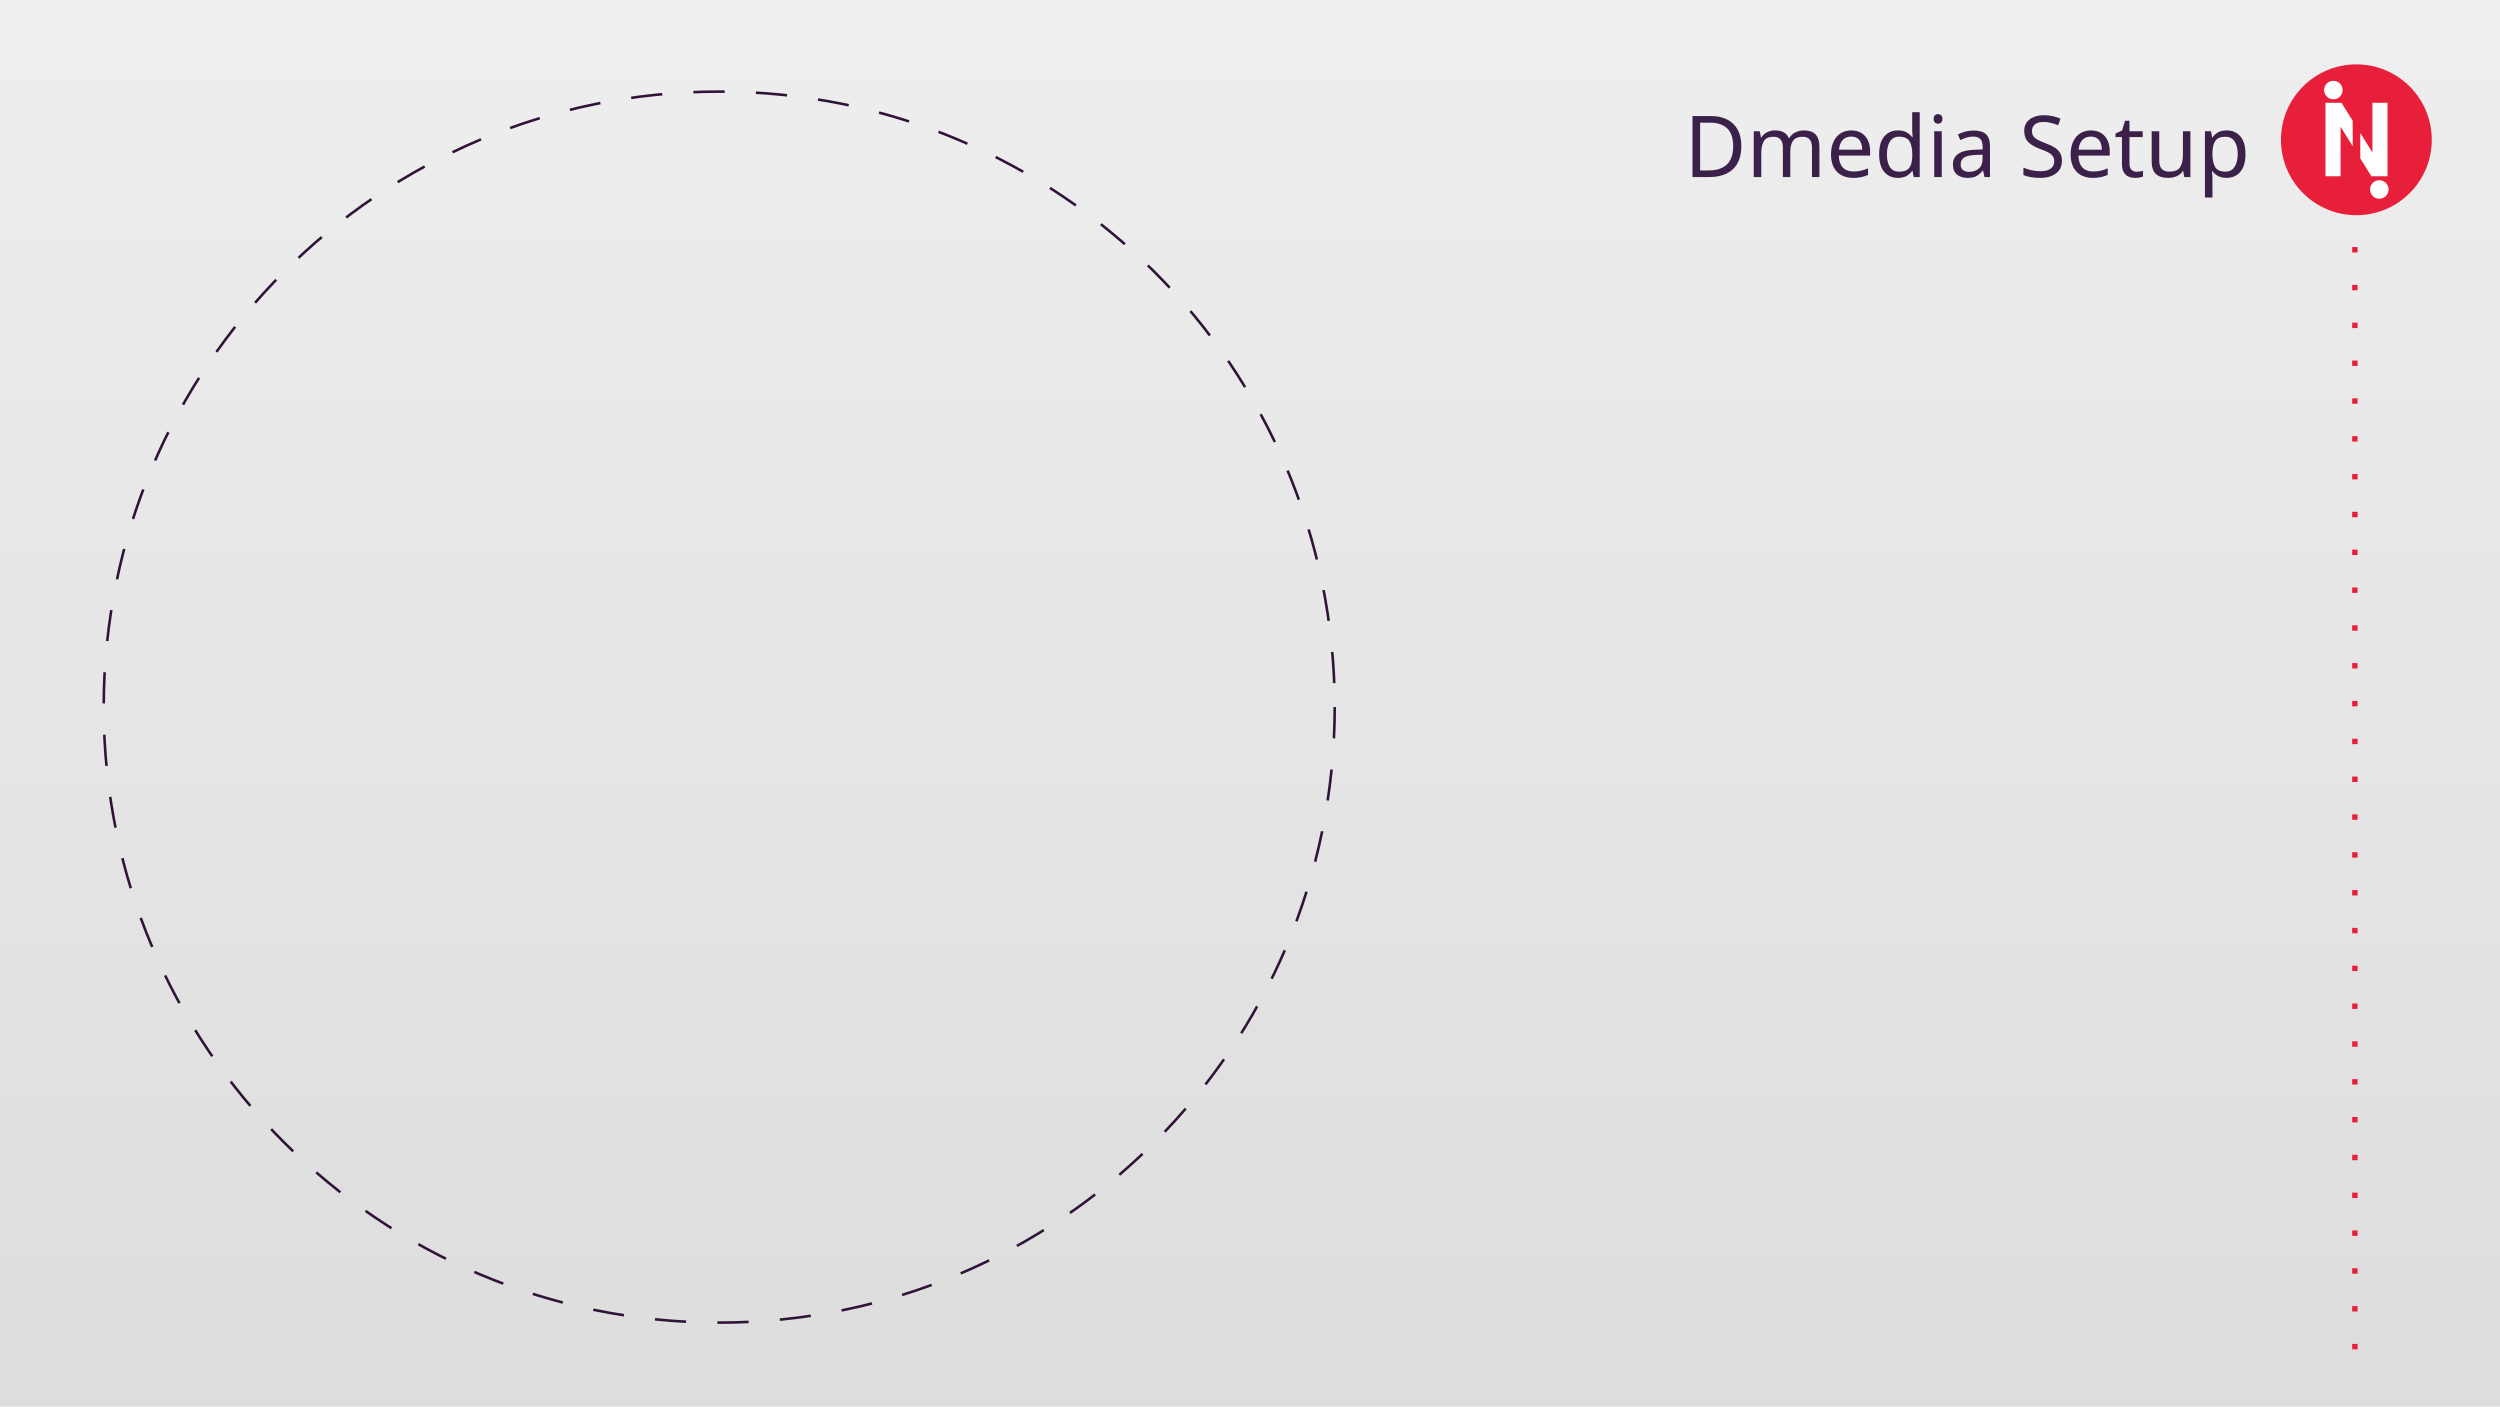
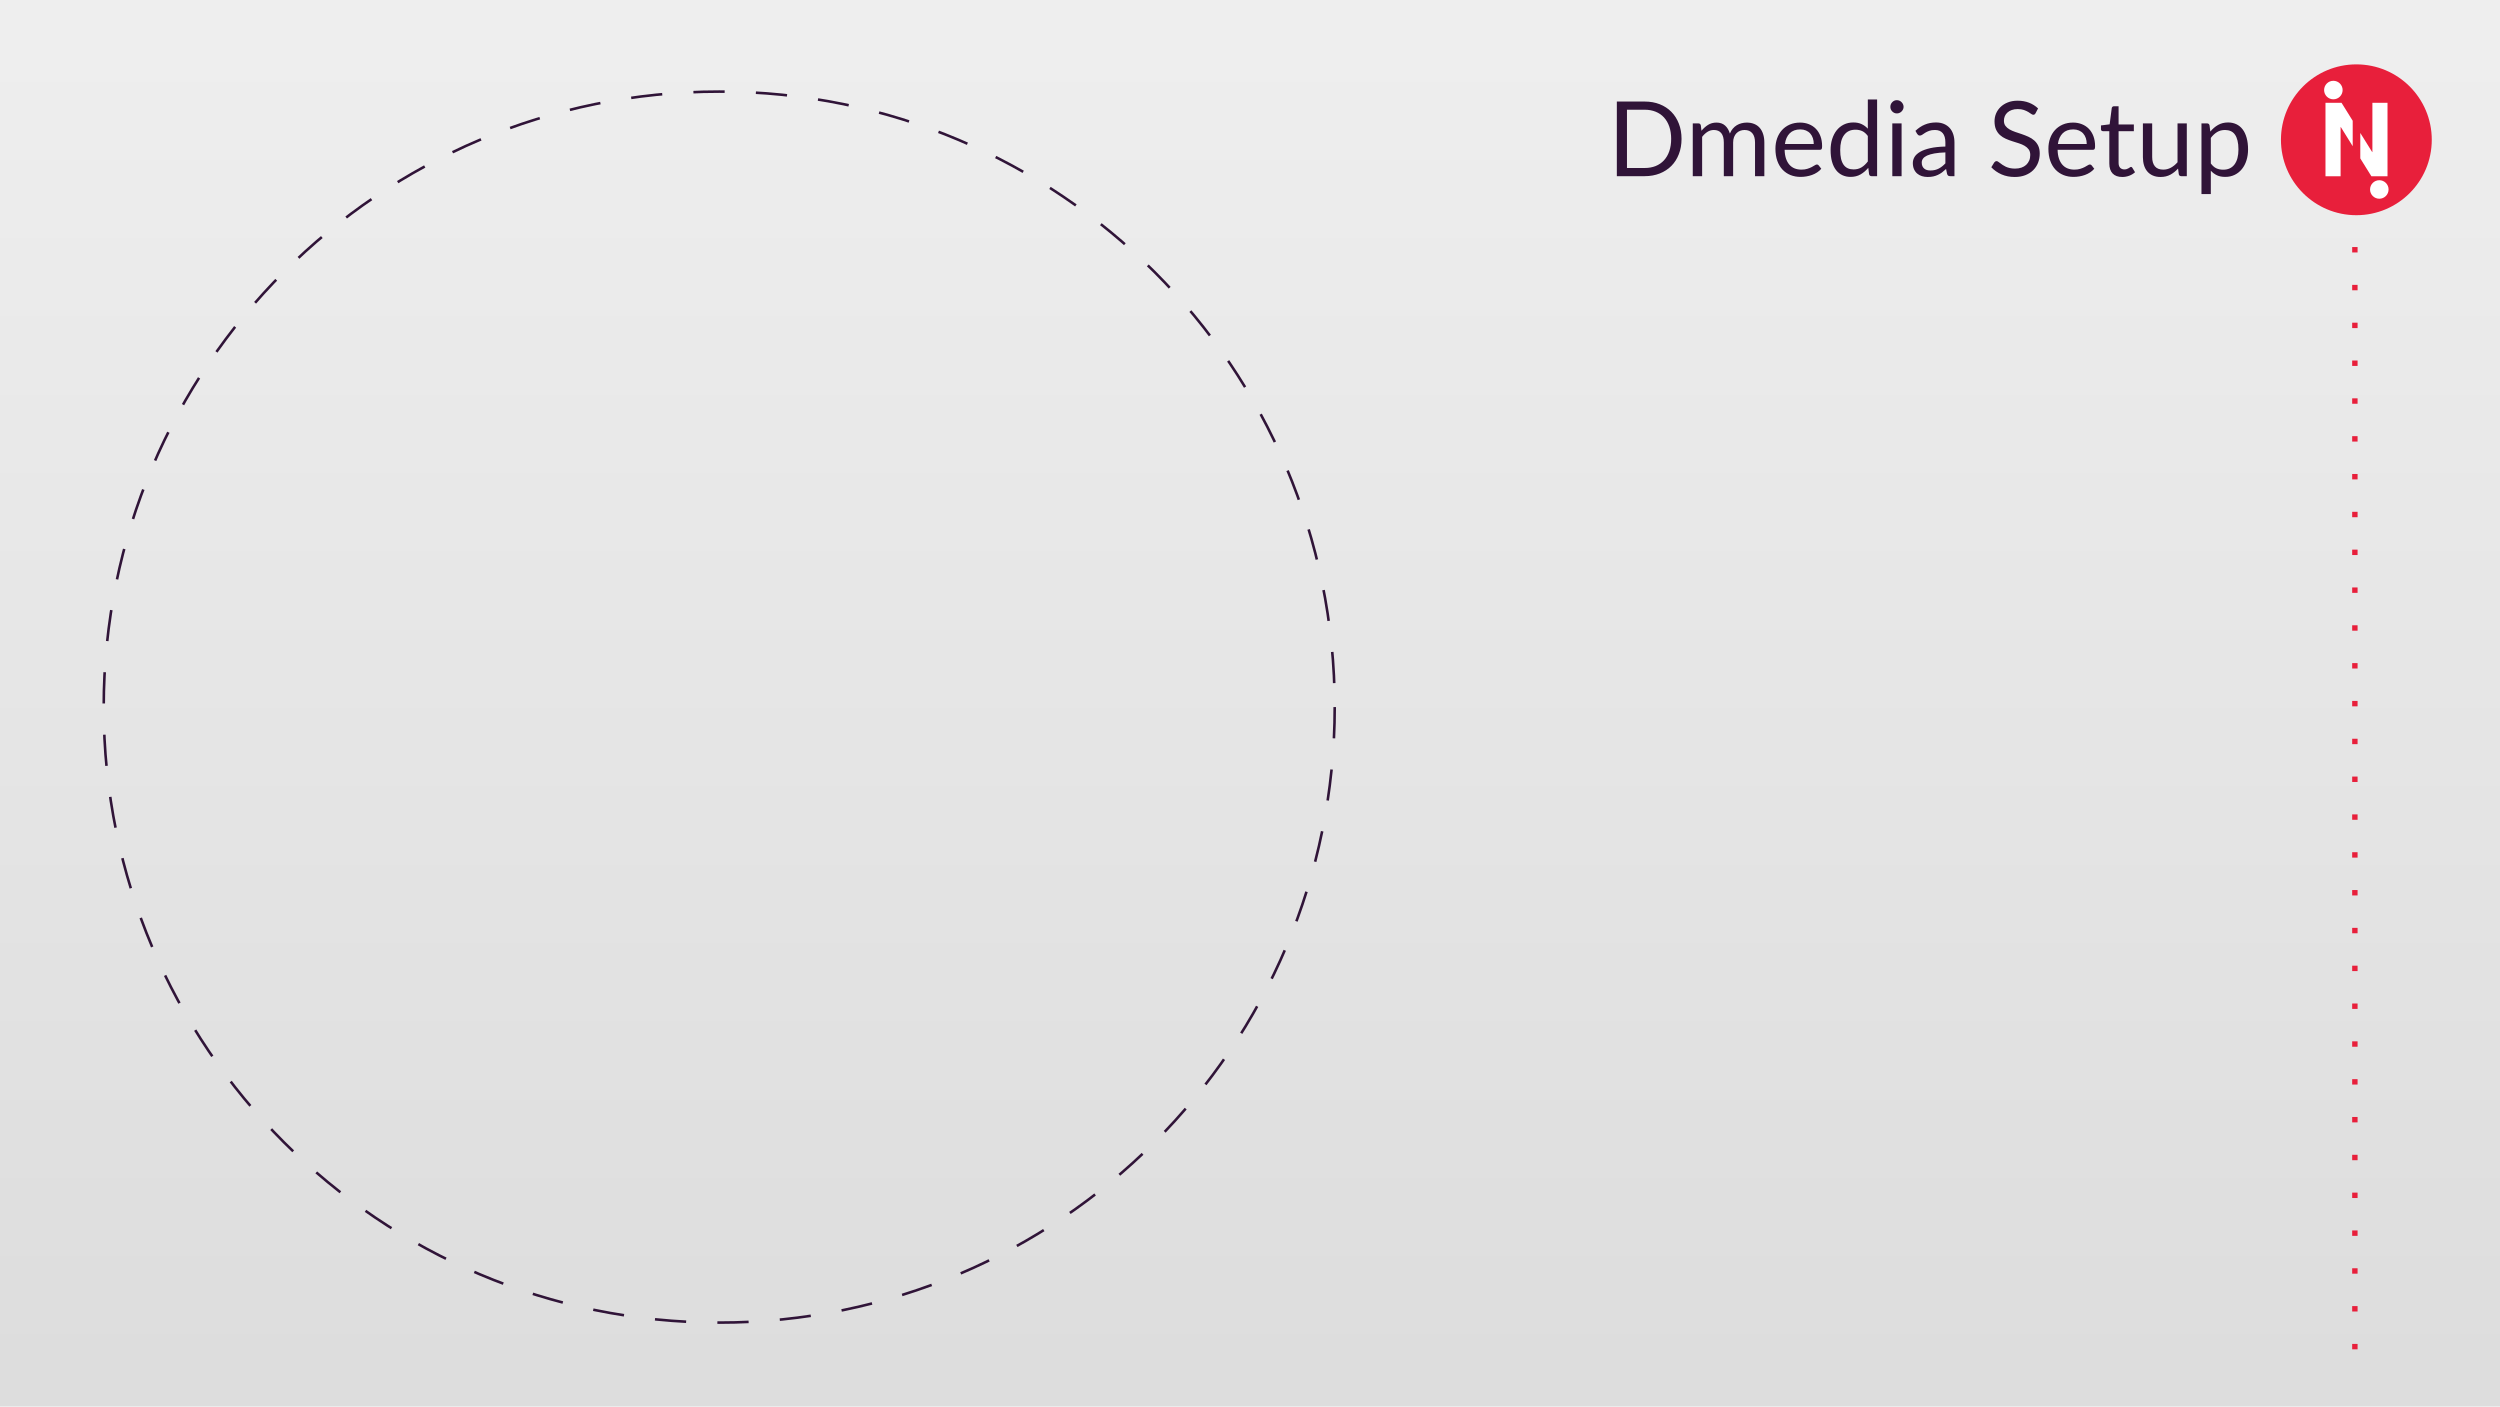
<svg xmlns="http://www.w3.org/2000/svg" xmlns:xlink="http://www.w3.org/1999/xlink" width="960" height="540" id="svg2" version="1.1">
  <defs id="defs4">
    <linearGradient id="linearGradient3803">
      <stop style="stop-color:#eeeeee;stop-opacity:1;" offset="0" id="stop3805" />
      <stop style="stop-color:#dddddd;stop-opacity:1;" offset="1" id="stop3807" />
    </linearGradient>
    <linearGradient id="linearGradient3759">
      <stop style="stop-color:#505050;stop-opacity:1;" offset="0" id="stop3761" />
      <stop style="stop-color:#4b4b4b;stop-opacity:1" offset="1" id="stop3763" />
    </linearGradient>
    <linearGradient id="linearGradient3080">
      <stop style="stop-color:#505050;stop-opacity:1;" offset="0" id="stop3082" />
      <stop style="stop-color:#4b4b4b;stop-opacity:1" offset="1" id="stop3084" />
    </linearGradient>
    <linearGradient xlink:href="#linearGradient3759" id="linearGradient3172" gradientUnits="userSpaceOnUse" gradientTransform="matrix(1.386667,0,0,1,-50.09817,278.0255)" x1="233" y1="463.362" x2="233" y2="508.65" />
    <linearGradient xlink:href="#linearGradient3759" id="linearGradient3175" gradientUnits="userSpaceOnUse" gradientTransform="matrix(1.386667,0,0,1,-50.09817,328.0255)" x1="233" y1="463.362" x2="233" y2="508.65" />
    <linearGradient xlink:href="#linearGradient3803" id="linearGradient3178" gradientUnits="userSpaceOnUse" x1="441" y1="198.362" x2="441" y2="606.367" gradientTransform="matrix(1.333333,0,0,1.2529,-17.33333,280.1219)" />
    <linearGradient xlink:href="#linearGradient3759" id="linearGradient3024" gradientUnits="userSpaceOnUse" gradientTransform="matrix(1.386667,0,0,1,-50.09817,278.0255)" x1="233" y1="463.362" x2="233" y2="508.65" />
    <linearGradient xlink:href="#linearGradient3759" id="linearGradient3026" gradientUnits="userSpaceOnUse" gradientTransform="matrix(1.386667,0,0,1,-50.09817,328.0255)" x1="233" y1="463.362" x2="233" y2="508.65" />
    <linearGradient xlink:href="#linearGradient3759" id="linearGradient3787" gradientUnits="userSpaceOnUse" gradientTransform="matrix(1.386667,0,0,1,-50.09817,278.0255)" x1="233" y1="463.362" x2="233" y2="508.65" />
    <linearGradient xlink:href="#linearGradient3759" id="linearGradient3790" gradientUnits="userSpaceOnUse" gradientTransform="matrix(1.923894,0,0,1.387424,-160.5488,60.20719)" x1="233" y1="463.362" x2="233" y2="508.65" />
  </defs>
  <g id="layer1" transform="translate(0,-512.3622)">
    <rect style="fill:url(#linearGradient3178);fill-opacity:1;stroke:none" id="rect2985" width="960" height="540" x="0" y="512.362" />
    <path style="fill:none;stroke:#301438;stroke-width:0.751;stroke-miterlimit:4;stroke-opacity:1;stroke-dasharray:9.012, 9.012;stroke-dashoffset:0" id="path3789" d="m 419,387.862 c 0,98.031 -79.469,177.5 -177.5,177.5 -98.031,0 -177.5,-79.469 -177.5,-177.5 0,-98.031 79.469,-177.5 177.5,-177.5 98.031,0 177.5,79.469 177.5,177.5 z" transform="matrix(1.331569,0,0,1.331569,-45.39876,267.4224)" />
    <path style="fill:none;stroke:#e81f3b;stroke-width:2.075;stroke-linecap:butt;stroke-linejoin:miter;stroke-miterlimit:4;stroke-opacity:1;stroke-dasharray:2.075, 12.449;stroke-dashoffset:0" d="m 904.272,607.23 0,425.726" id="path3797" />
    <g transform="matrix(0.1206605,0,0,0.1206605,873.9534,539.0133)" id="g3005">
      <path style="fill:#e81f3b;fill-opacity:1;stroke:none" id="path5924" d="M 545,240 C 545,364.264 444.264,465 320,465 195.736,465 95,364.264 95,240 95,115.736 195.736,15 320,15 444.264,15 545,115.736 545,240 z" transform="matrix(1.066667,0,0,1.066667,-85.33333,-32)" />
      <path style="font-size:144px;font-style:normal;font-variant:normal;font-weight:bold;font-stretch:normal;text-align:start;line-height:125%;letter-spacing:0px;word-spacing:0px;writing-mode:lr-tb;text-anchor:start;fill:#ffffff;fill-opacity:1;stroke:none;font-family:Helvetica Neue LT Com;-inkscape-font-specification:Helvetica Neue LT Com Bold" d="m 157.74,106.263 0,233.73 48.117,0 0,-156.483 0.685,0 37.835,60.934 0,-81.017 -35.574,-57.165 -51.064,0 z m 149.286,0 0,156.825 -0.685,0 -37.836,-60.866 0,81.017 35.231,56.753 51.407,0 0,-233.73 -48.117,0 z" id="path4023" />
      <path transform="matrix(2.193362,0,0,2.193362,-1651.942,-440.8435)" d="m 849.942,230.952 c 0,7.42 -6.015,13.435 -13.435,13.435 -7.42,0 -13.435,-6.015 -13.435,-13.435 0,-7.42 6.015,-13.435 13.435,-13.435 7.42,0 13.435,6.015 13.435,13.435 z" id="path4025" style="fill:#ffffff;fill-opacity:1;stroke:none" />
      <path style="fill:#ffffff;fill-opacity:1;stroke:none" id="path4027" d="m 849.942,230.952 c 0,7.42 -6.015,13.435 -13.435,13.435 -7.42,0 -13.435,-6.015 -13.435,-13.435 0,-7.42 6.015,-13.435 13.435,-13.435 7.42,0 13.435,6.015 13.435,13.435 z" transform="matrix(2.193362,0,0,2.193362,-1505.73,-124.4515)" />
    </g>
-     <text xml:space="preserve" style="font-size:18.732px;font-style:normal;font-variant:normal;font-weight:normal;font-stretch:normal;text-align:start;line-height:150%;letter-spacing:0px;word-spacing:0px;writing-mode:lr-tb;text-anchor:start;fill:#30143f;fill-opacity:0.941;stroke:none;font-family:Ubuntu;-inkscape-font-specification:Ubuntu" x="646.728" y="580.343" id="text3799">
-       <tspan id="tspan3801" x="646.728" y="580.343" style="font-size:32.781px;font-weight:500;fill:#30143f;fill-opacity:0.941;-inkscape-font-specification:Ubuntu Medium">Dmedia Setup</tspan>
+     <text xml:space="preserve" style="font-size:40px;font-style:normal;font-variant:normal;font-weight:normal;font-stretch:normal;line-height:125%;letter-spacing:0px;word-spacing:0px;fill:#301438;fill-opacity:1;stroke:none;font-family:Lato;-inkscape-font-specification:Lato" x="617.211" y="580.012" id="text3776">
+       <tspan id="tspan3778" x="617.211" y="580.012">Dmedia Setup</tspan>
    </text>
  </g>
</svg>
